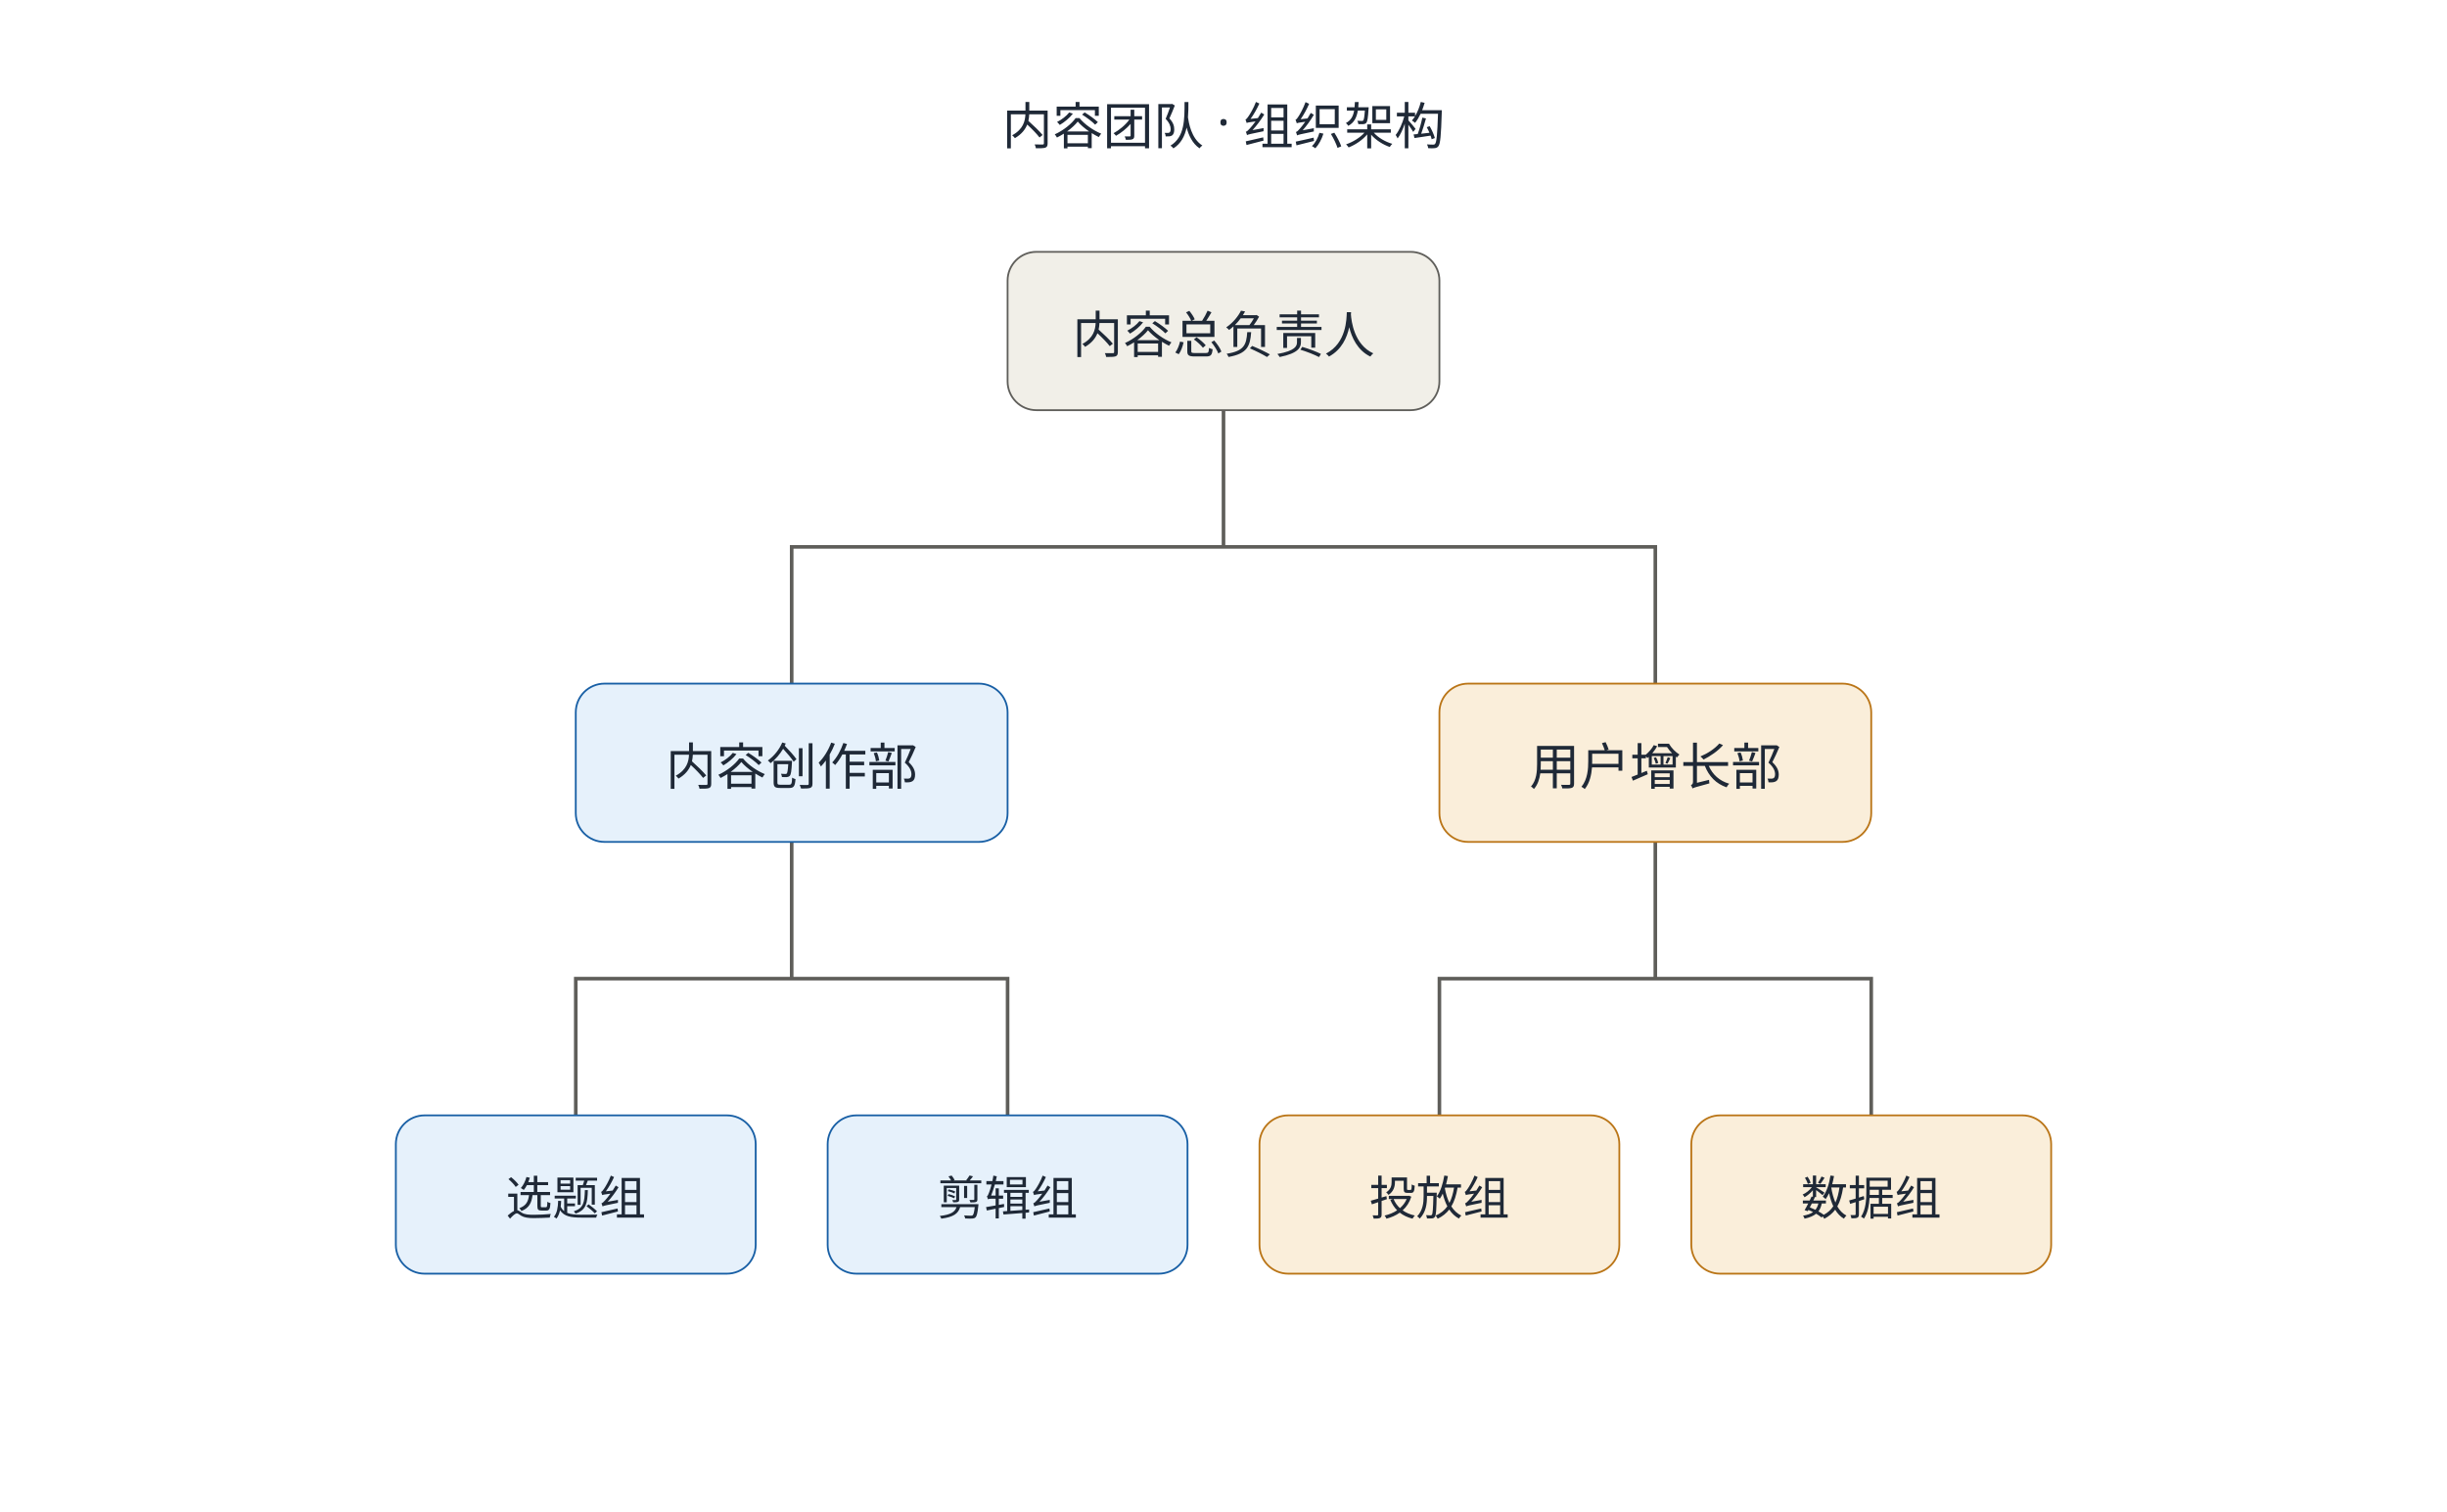
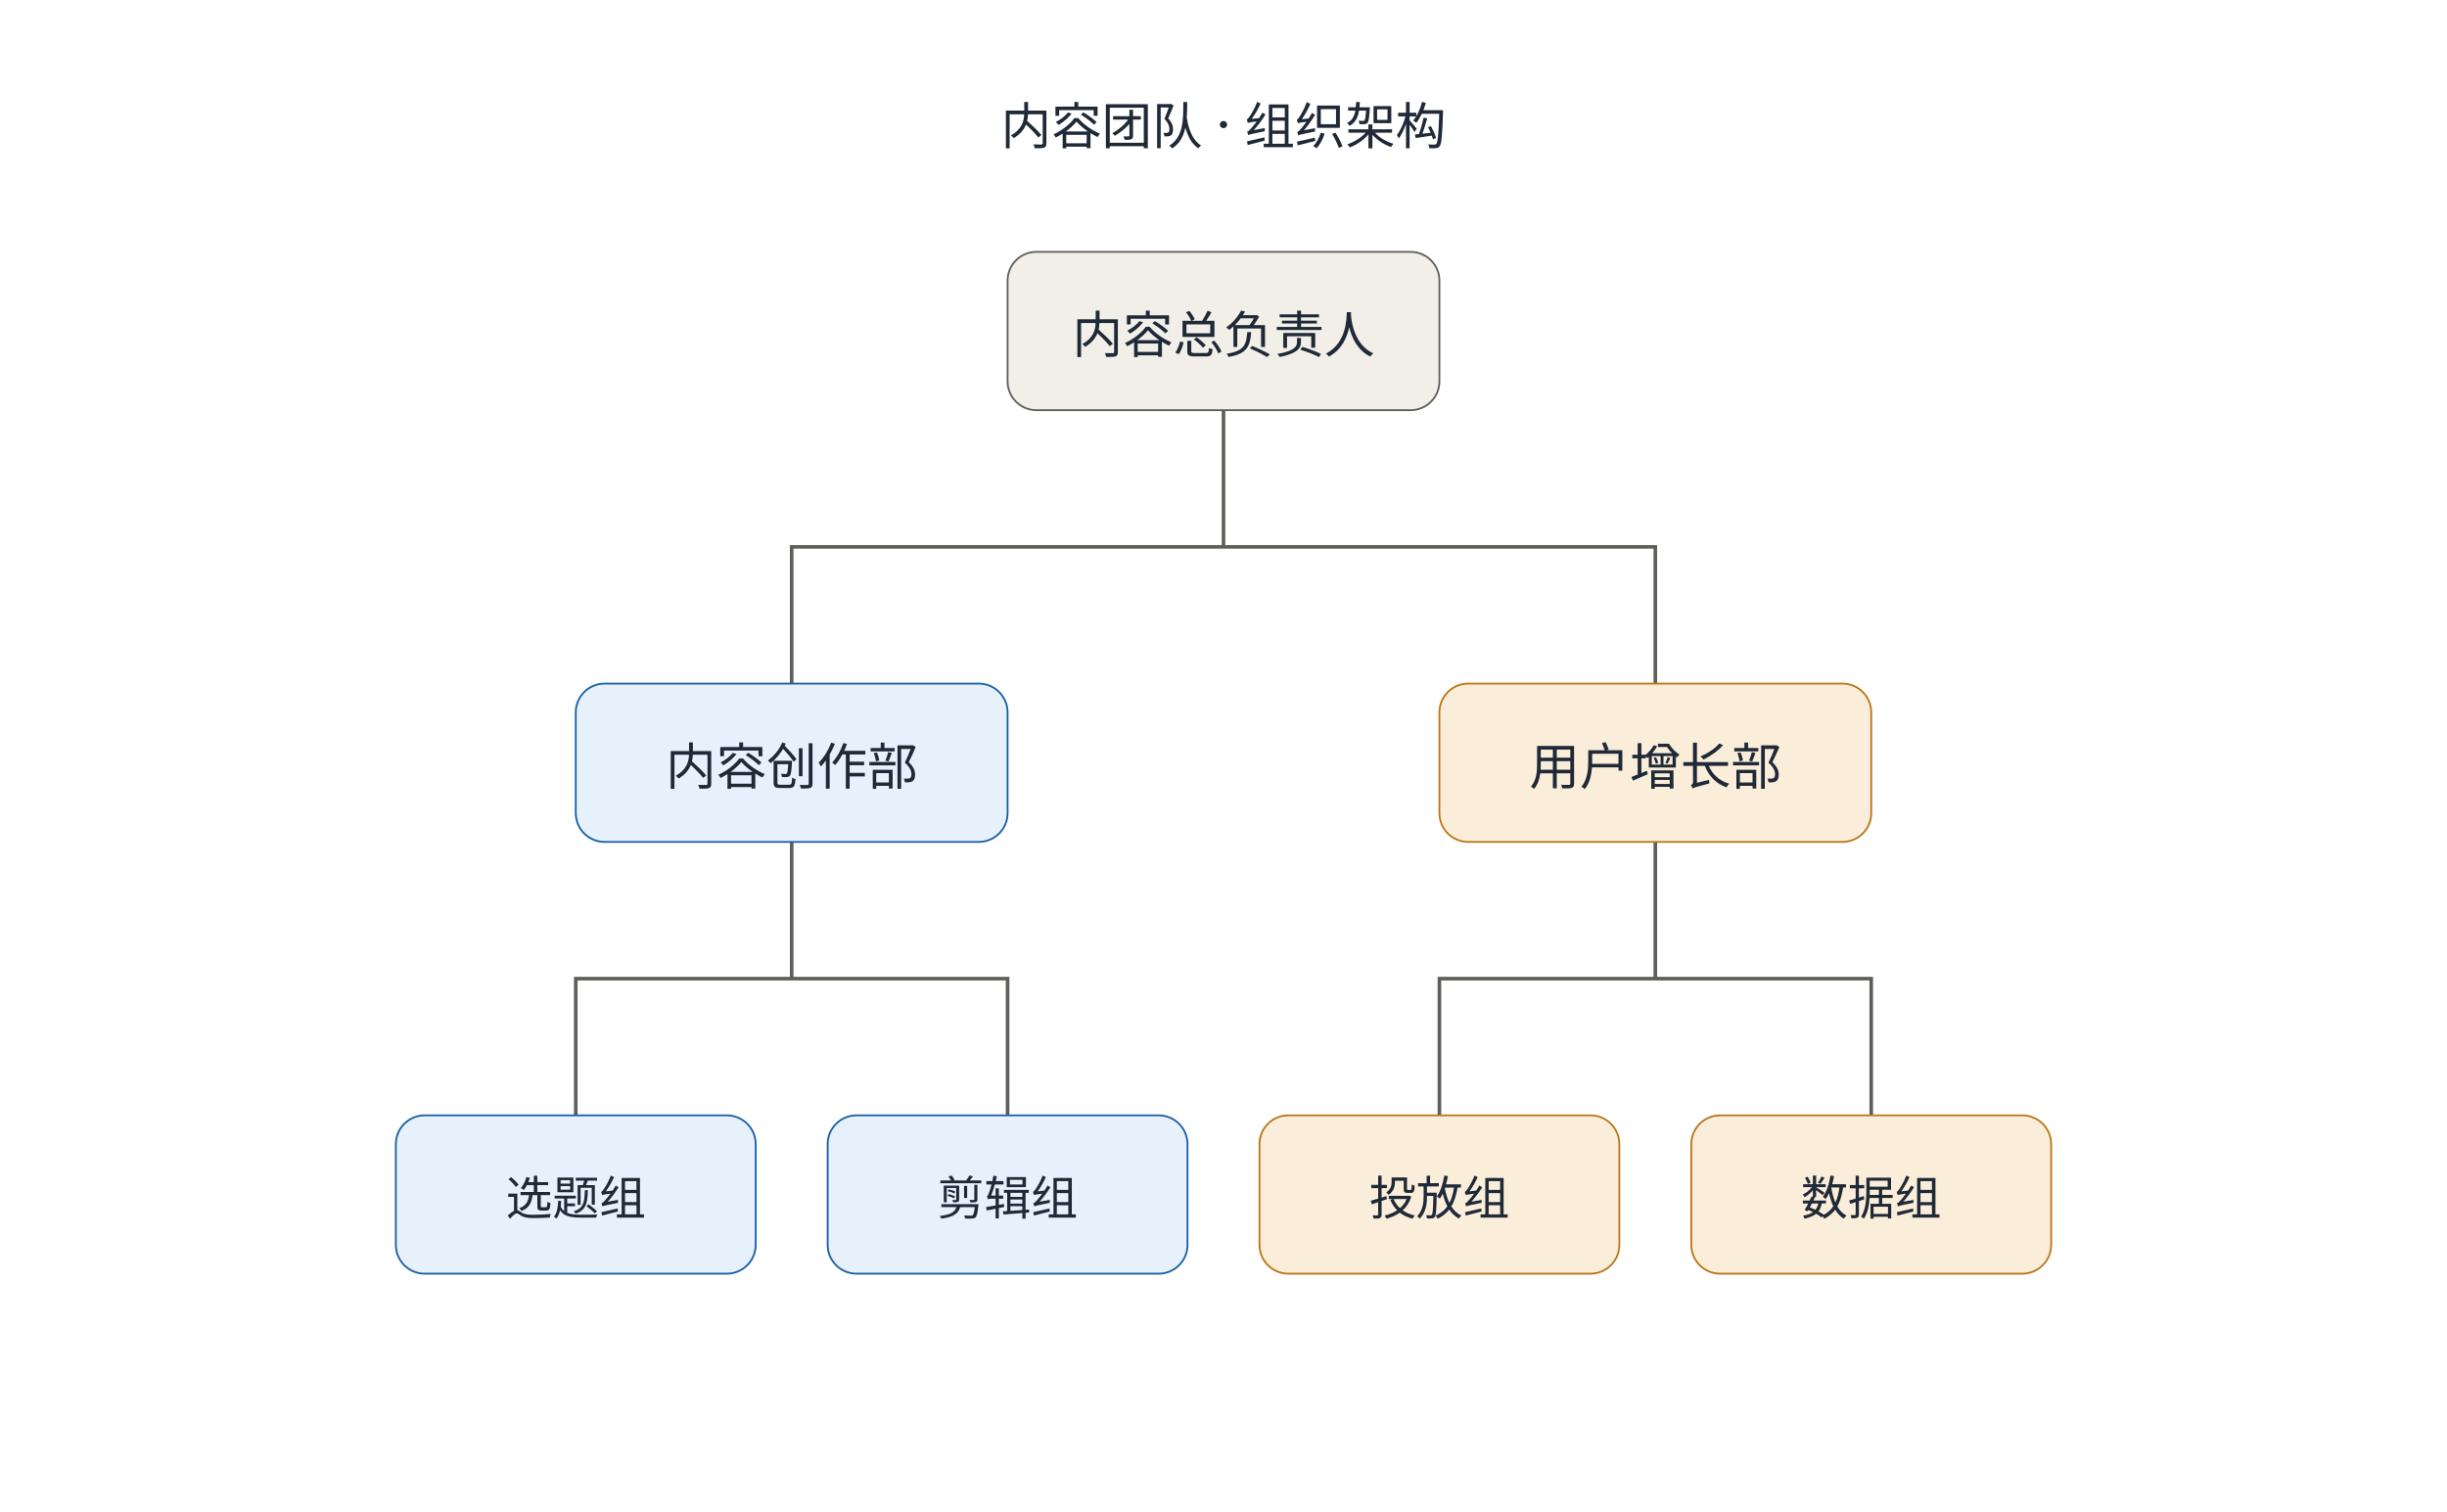
<svg xmlns="http://www.w3.org/2000/svg" viewBox="0 0 680 420" width="100%" role="img">
  <defs>
    <marker id="arrow" viewBox="0 0 10 10" refX="8" refY="5" markerWidth="6" markerHeight="6" orient="auto-start-reverse">
      <path d="M2 1L8 5L2 9" fill="none" stroke="context-stroke" stroke-width="1.5" stroke-linecap="round" stroke-linejoin="round" />
    </marker>
  </defs>
-   <text x="340" y="34" text-anchor="middle" dominant-baseline="central" font-family="sans-serif" font-size="14" font-weight="500" fill="#1f2937">内容团队 · 组织架构</text>
+   <text x="340" y="34" text-anchor="middle" dominant-baseline="central" font-family="-apple-system, BlinkMacSystemFont, 'PingFang SC', sans-serif" font-size="14" font-weight="500" fill="#1f2937">内容团队 · 组织架构</text>
  <g stroke="#5F5E5A" stroke-width="1" fill="none">
    <path d="M340,114 V152 H220 V190 M220,152 H460 V190" />
    <path d="M220,234 V272 H160 V310 M160,272 H280 V310" />
    <path d="M460,234 V272 H400 V310 M400,272 H520 V310" />
  </g>
  <g>
    <rect x="280" y="70" width="120" height="44" rx="8" fill="#F1EFE8" stroke="#5F5E5A" stroke-width="0.5" />
-     <text x="340" y="92" text-anchor="middle" dominant-baseline="central" font-family="sans-serif" font-size="14" font-weight="500" fill="#1f2937">内容总负责人</text>
+     <text x="340" y="92" text-anchor="middle" dominant-baseline="central" font-family="-apple-system, BlinkMacSystemFont, 'PingFang SC', sans-serif" font-size="14" font-weight="500" fill="#1f2937">内容总负责人</text>
  </g>
  <g>
    <rect x="160" y="190" width="120" height="44" rx="8" fill="#E6F1FB" stroke="#185FA5" stroke-width="0.5" />
-     <text x="220" y="212" text-anchor="middle" dominant-baseline="central" font-family="sans-serif" font-size="14" font-weight="500" fill="#1f2937">内容创作部</text>
+     <text x="220" y="212" text-anchor="middle" dominant-baseline="central" font-family="-apple-system, BlinkMacSystemFont, 'PingFang SC', sans-serif" font-size="14" font-weight="500" fill="#1f2937">内容创作部</text>
  </g>
  <g>
    <rect x="400" y="190" width="120" height="44" rx="8" fill="#FAEEDA" stroke="#BA7517" stroke-width="0.5" />
-     <text x="460" y="212" text-anchor="middle" dominant-baseline="central" font-family="sans-serif" font-size="14" font-weight="500" fill="#1f2937">用户增长部</text>
+     <text x="460" y="212" text-anchor="middle" dominant-baseline="central" font-family="-apple-system, BlinkMacSystemFont, 'PingFang SC', sans-serif" font-size="14" font-weight="500" fill="#1f2937">用户增长部</text>
  </g>
  <g>
    <rect x="110" y="310" width="100" height="44" rx="8" fill="#E6F1FB" stroke="#185FA5" stroke-width="0.5" />
-     <text x="160" y="332" text-anchor="middle" dominant-baseline="central" font-family="sans-serif" font-size="13" font-weight="500" fill="#1f2937">选题组</text>
+     <text x="160" y="332" text-anchor="middle" dominant-baseline="central" font-family="-apple-system, BlinkMacSystemFont, 'PingFang SC', sans-serif" font-size="13" font-weight="500" fill="#1f2937">选题组</text>
  </g>
  <g>
    <rect x="230" y="310" width="100" height="44" rx="8" fill="#E6F1FB" stroke="#185FA5" stroke-width="0.5" />
-     <text x="280" y="332" text-anchor="middle" dominant-baseline="central" font-family="sans-serif" font-size="13" font-weight="500" fill="#1f2937">剪辑组</text>
+     <text x="280" y="332" text-anchor="middle" dominant-baseline="central" font-family="-apple-system, BlinkMacSystemFont, 'PingFang SC', sans-serif" font-size="13" font-weight="500" fill="#1f2937">剪辑组</text>
  </g>
  <g>
    <rect x="350" y="310" width="100" height="44" rx="8" fill="#FAEEDA" stroke="#BA7517" stroke-width="0.5" />
-     <text x="400" y="332" text-anchor="middle" dominant-baseline="central" font-family="sans-serif" font-size="13" font-weight="500" fill="#1f2937">投放组</text>
+     <text x="400" y="332" text-anchor="middle" dominant-baseline="central" font-family="-apple-system, BlinkMacSystemFont, 'PingFang SC', sans-serif" font-size="13" font-weight="500" fill="#1f2937">投放组</text>
  </g>
  <g>
    <rect x="470" y="310" width="100" height="44" rx="8" fill="#FAEEDA" stroke="#BA7517" stroke-width="0.5" />
-     <text x="520" y="332" text-anchor="middle" dominant-baseline="central" font-family="sans-serif" font-size="13" font-weight="500" fill="#1f2937">数据组</text>
+     <text x="520" y="332" text-anchor="middle" dominant-baseline="central" font-family="-apple-system, BlinkMacSystemFont, 'PingFang SC', sans-serif" font-size="13" font-weight="500" fill="#1f2937">数据组</text>
  </g>
</svg>
